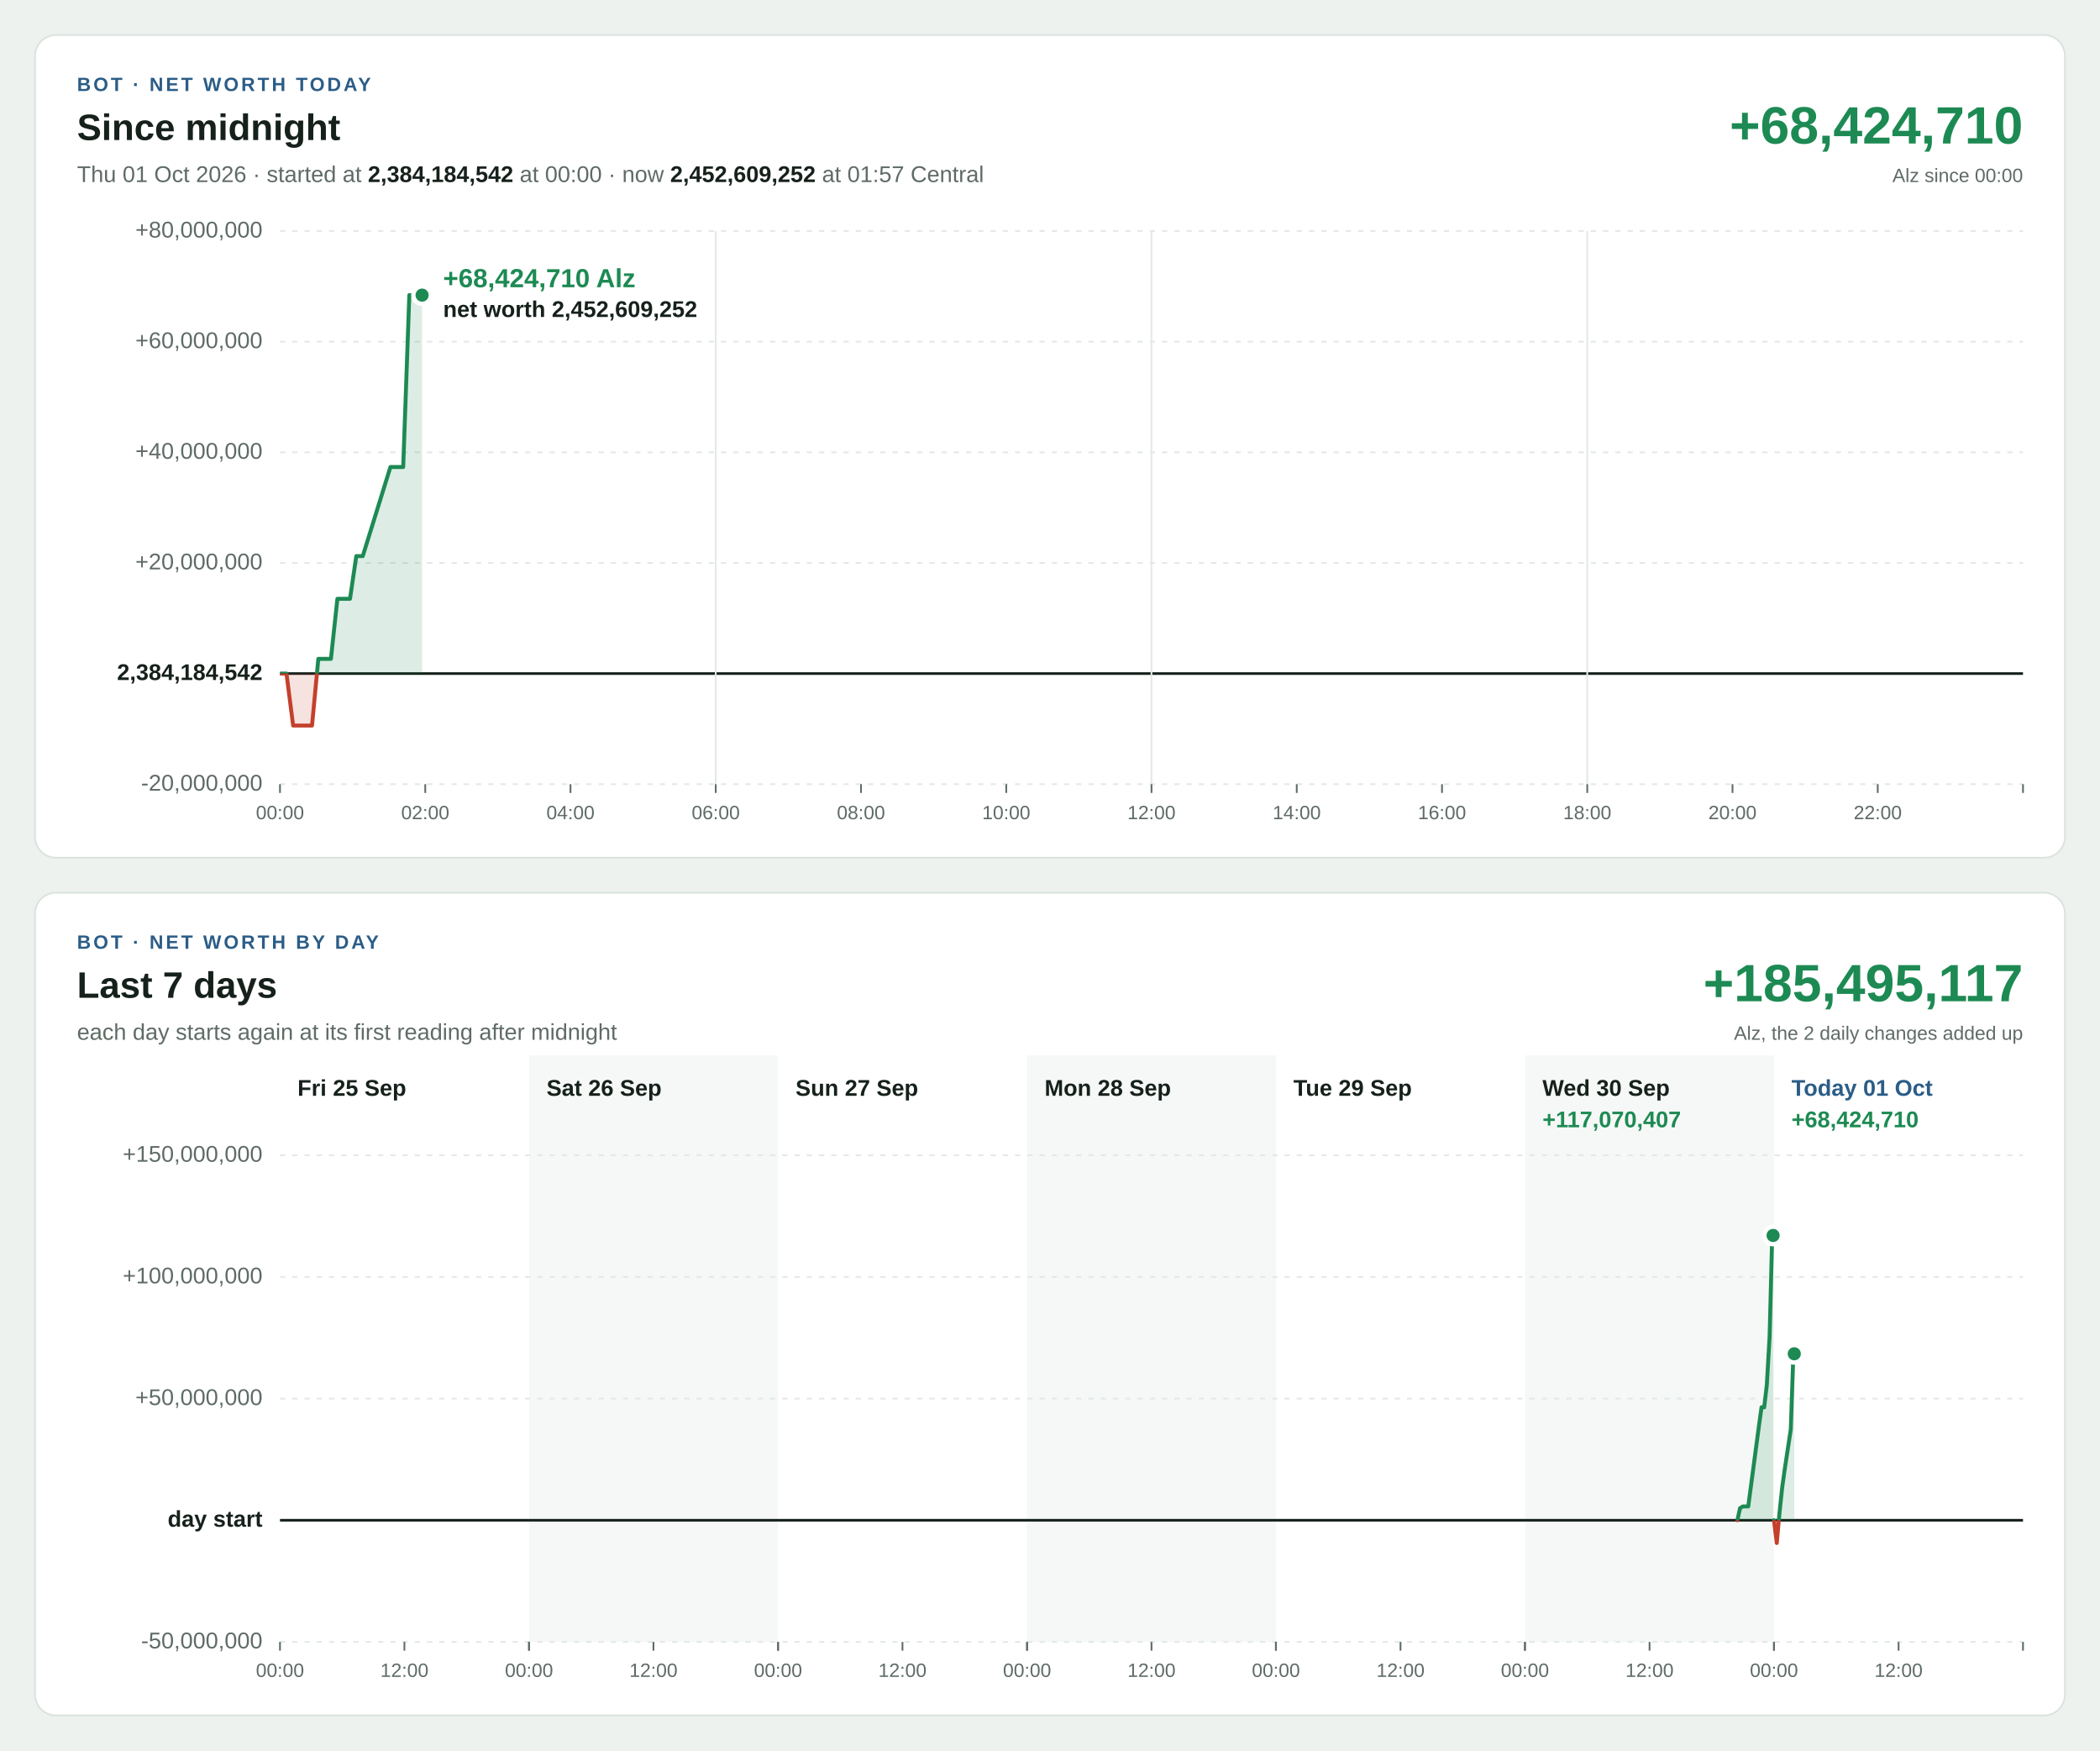
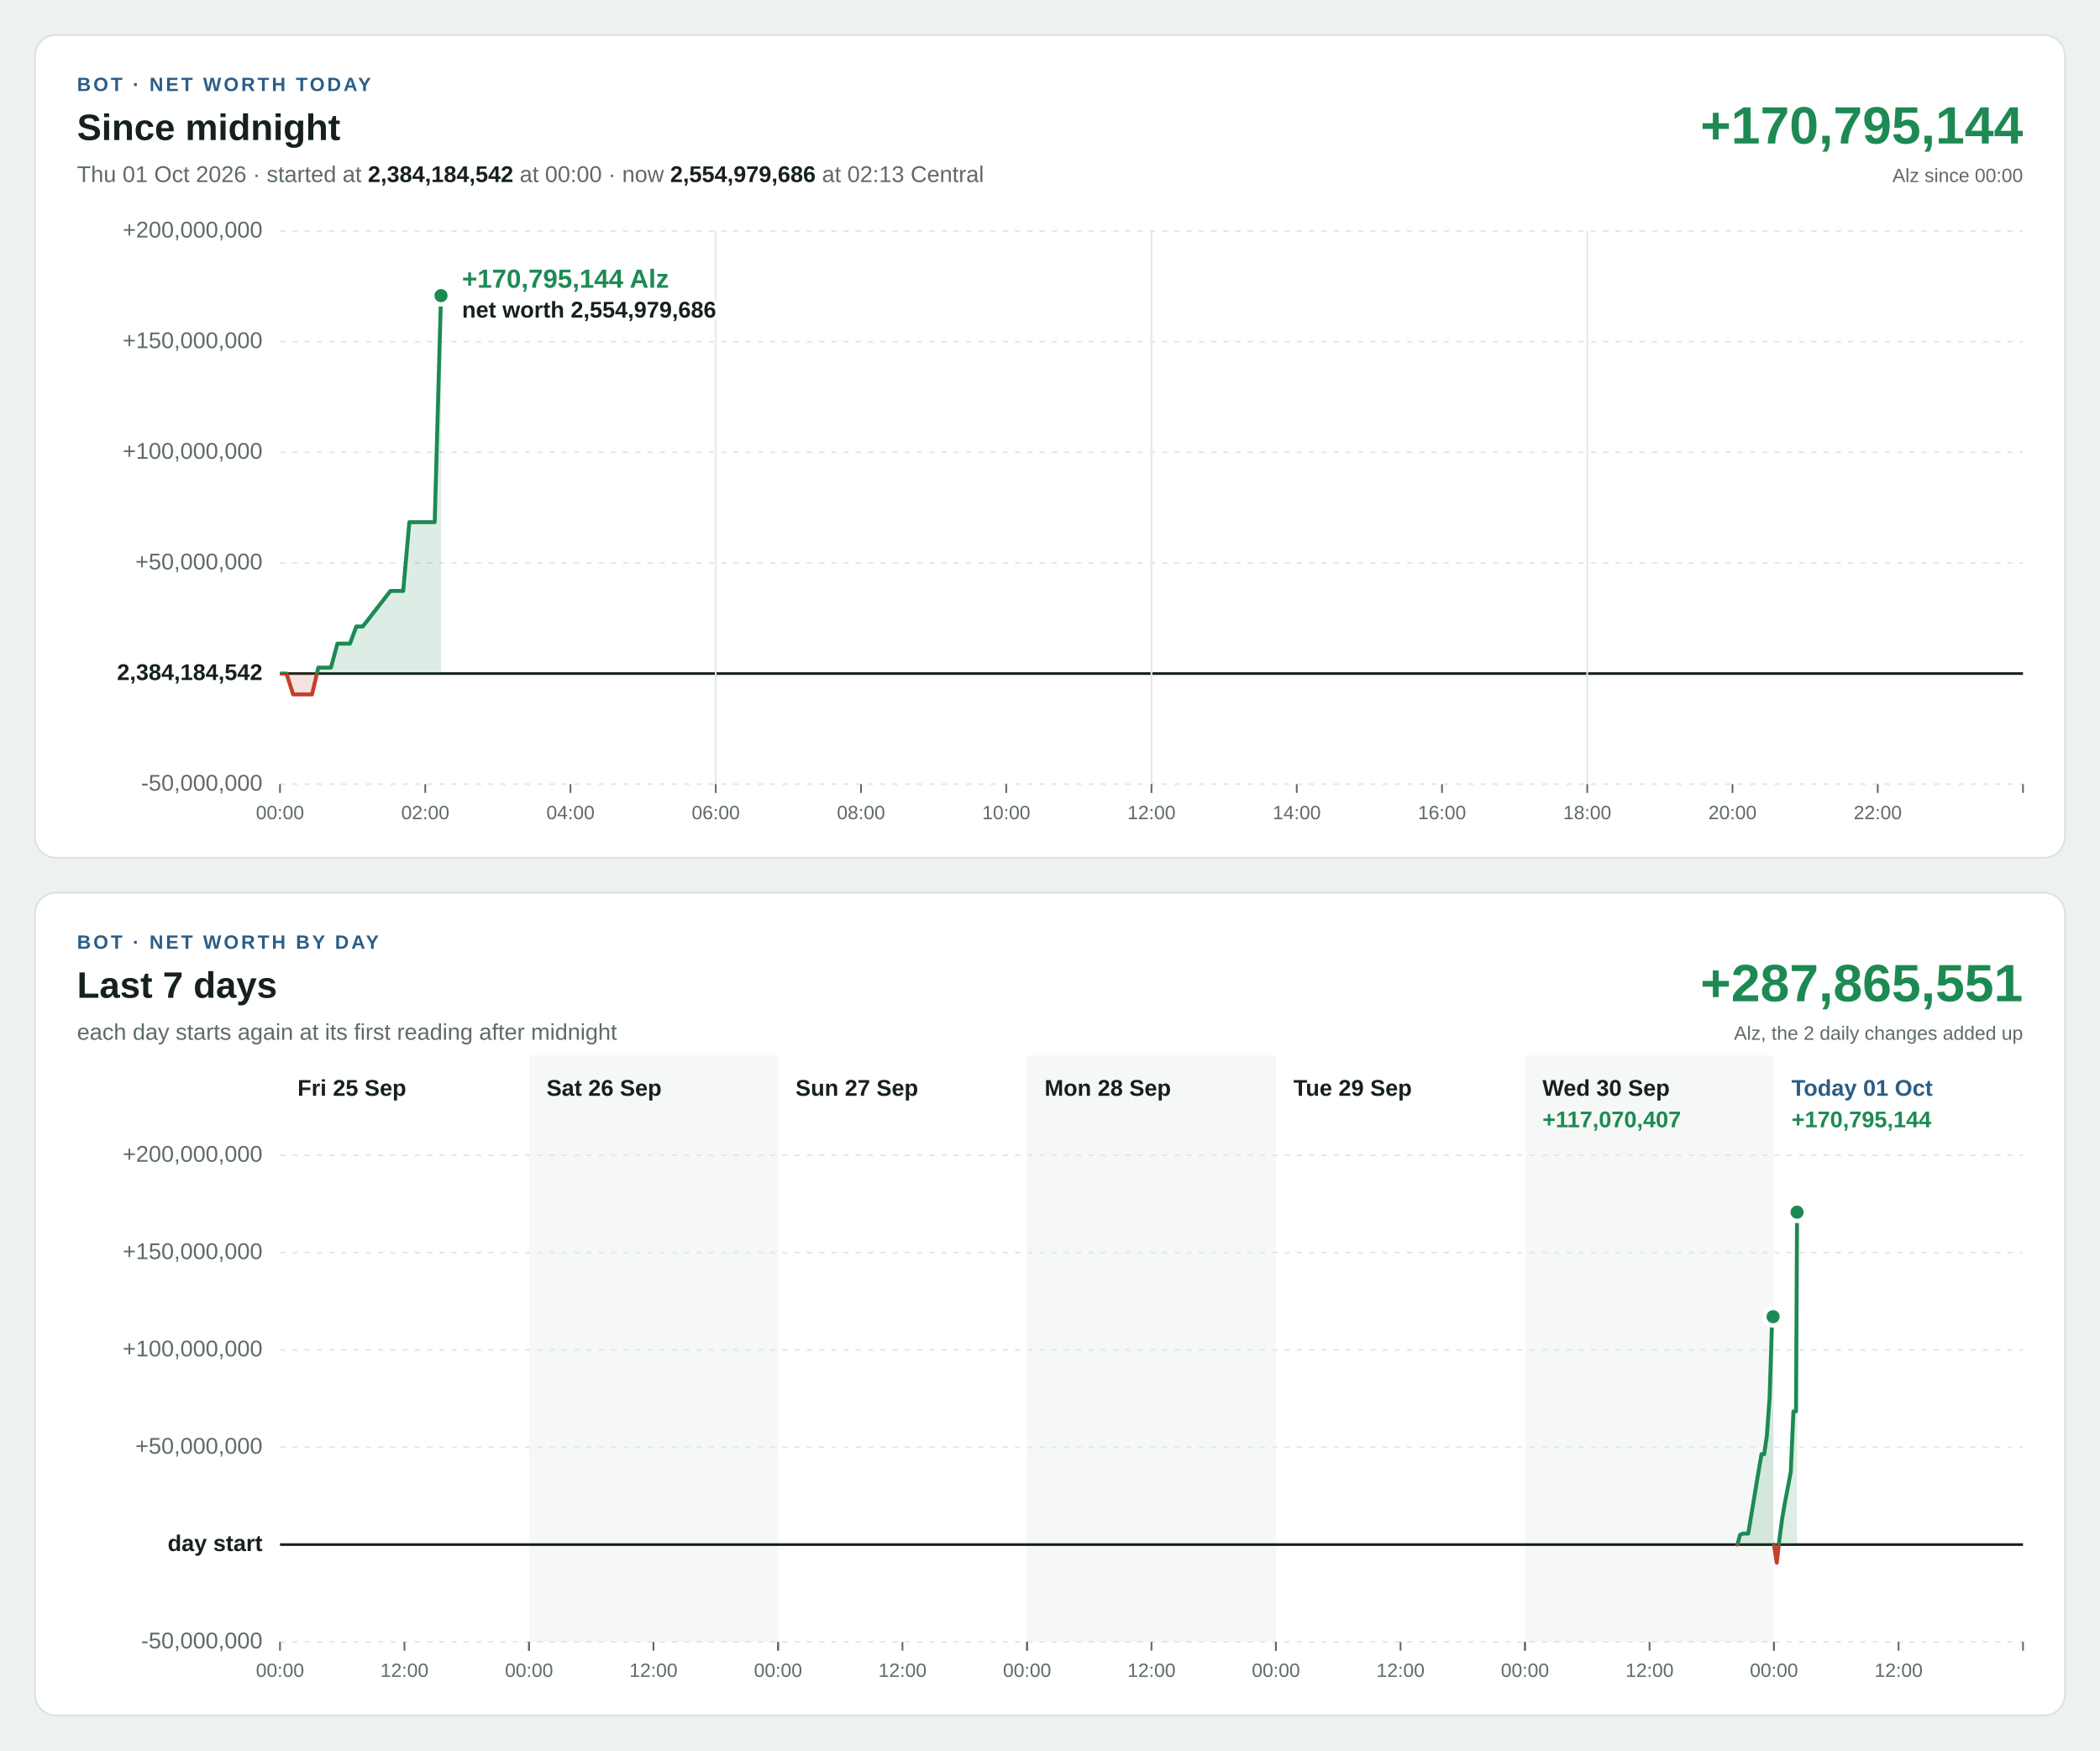
<svg xmlns="http://www.w3.org/2000/svg" width="1200" height="1000" viewBox="0 0 1200 1000" font-family="Segoe UI, Helvetica Neue, Arial, sans-serif" font-size="13" style="font-variant-numeric: tabular-nums">
  <rect width="1200" height="1000" fill="#eef2ef" />
  <g transform="translate(20,20)">
    <rect width="1160" height="470" rx="12" fill="#ffffff" stroke="#dbe3de" />
    <text x="24" y="32" font-size="11" font-weight="700" letter-spacing="1.4" fill="#2b5d87">BOT · NET WORTH TODAY</text>
    <text x="24" y="60" font-size="21" font-weight="700" fill="#16211b">Since midnight</text>
-     <text x="24" y="84" fill="#5f6b65">Thu 01 Oct 2026 · started at <tspan font-weight="700" fill="#16211b">2,384,184,542</tspan> at 00:00 · now <tspan font-weight="700" fill="#16211b">2,452,609,252</tspan> at 01:57 Central</text>
-     <text x="1136" y="62" font-size="30" font-weight="700" text-anchor="end" fill="#1d8a53">+68,424,710</text>
+     <text x="24" y="84" fill="#5f6b65">Thu 01 Oct 2026 · started at <tspan font-weight="700" fill="#16211b">2,384,184,542</tspan> at 00:00 · now <tspan font-weight="700" fill="#16211b">2,554,979,686</tspan> at 02:13 Central</text>
+     <text x="1136" y="62" font-size="30" font-weight="700" text-anchor="end" fill="#1d8a53">+170,795,144</text>
    <text x="1136" y="84" font-size="11" text-anchor="end" fill="#5f6b65">Alz since 00:00</text>
    <line x1="140" x2="1136" y1="428.0" y2="428.0" stroke="#e3e9e5" stroke-width="1" stroke-dasharray="3 4" />
-     <text x="130" y="428.0" text-anchor="end" dominant-baseline="middle" font-weight="400" fill="#5f6b65">-20,000,000</text>
+     <text x="130" y="428.0" text-anchor="end" dominant-baseline="middle" font-weight="400" fill="#5f6b65">-50,000,000</text>
    <line x1="140" x2="1136" y1="364.8" y2="364.8" stroke="#16211b" stroke-width="1.5" />
    <text x="130" y="364.8" text-anchor="end" dominant-baseline="middle" font-weight="700" fill="#16211b">2,384,184,542</text>
    <line x1="140" x2="1136" y1="301.6" y2="301.6" stroke="#e3e9e5" stroke-width="1" stroke-dasharray="3 4" />
-     <text x="130" y="301.6" text-anchor="end" dominant-baseline="middle" font-weight="400" fill="#5f6b65">+20,000,000</text>
+     <text x="130" y="301.6" text-anchor="end" dominant-baseline="middle" font-weight="400" fill="#5f6b65">+50,000,000</text>
    <line x1="140" x2="1136" y1="238.4" y2="238.4" stroke="#e3e9e5" stroke-width="1" stroke-dasharray="3 4" />
-     <text x="130" y="238.4" text-anchor="end" dominant-baseline="middle" font-weight="400" fill="#5f6b65">+40,000,000</text>
+     <text x="130" y="238.4" text-anchor="end" dominant-baseline="middle" font-weight="400" fill="#5f6b65">+100,000,000</text>
    <line x1="140" x2="1136" y1="175.2" y2="175.2" stroke="#e3e9e5" stroke-width="1" stroke-dasharray="3 4" />
-     <text x="130" y="175.2" text-anchor="end" dominant-baseline="middle" font-weight="400" fill="#5f6b65">+60,000,000</text>
+     <text x="130" y="175.2" text-anchor="end" dominant-baseline="middle" font-weight="400" fill="#5f6b65">+150,000,000</text>
    <line x1="140" x2="1136" y1="112.0" y2="112.0" stroke="#e3e9e5" stroke-width="1" stroke-dasharray="3 4" />
-     <text x="130" y="112.0" text-anchor="end" dominant-baseline="middle" font-weight="400" fill="#5f6b65">+80,000,000</text>
+     <text x="130" y="112.0" text-anchor="end" dominant-baseline="middle" font-weight="400" fill="#5f6b65">+200,000,000</text>
    <line x1="140.0" x2="140.0" y1="428" y2="433" stroke="#5f6b65" stroke-width="1" />
    <text x="140.0" y="448" font-size="11" text-anchor="middle" fill="#5f6b65">00:00</text>
    <line x1="223.0" x2="223.0" y1="428" y2="433" stroke="#5f6b65" stroke-width="1" />
    <text x="223.0" y="448" font-size="11" text-anchor="middle" fill="#5f6b65">02:00</text>
    <line x1="306.0" x2="306.0" y1="428" y2="433" stroke="#5f6b65" stroke-width="1" />
    <text x="306.0" y="448" font-size="11" text-anchor="middle" fill="#5f6b65">04:00</text>
    <line x1="389.0" x2="389.0" y1="112" y2="428" stroke="#e3e9e5" stroke-width="1" />
    <line x1="389.0" x2="389.0" y1="428" y2="433" stroke="#5f6b65" stroke-width="1" />
    <text x="389.0" y="448" font-size="11" text-anchor="middle" fill="#5f6b65">06:00</text>
    <line x1="472.0" x2="472.0" y1="428" y2="433" stroke="#5f6b65" stroke-width="1" />
    <text x="472.0" y="448" font-size="11" text-anchor="middle" fill="#5f6b65">08:00</text>
    <line x1="555.0" x2="555.0" y1="428" y2="433" stroke="#5f6b65" stroke-width="1" />
    <text x="555.0" y="448" font-size="11" text-anchor="middle" fill="#5f6b65">10:00</text>
    <line x1="638.0" x2="638.0" y1="112" y2="428" stroke="#e3e9e5" stroke-width="1" />
    <line x1="638.0" x2="638.0" y1="428" y2="433" stroke="#5f6b65" stroke-width="1" />
    <text x="638.0" y="448" font-size="11" text-anchor="middle" fill="#5f6b65">12:00</text>
    <line x1="721.0" x2="721.0" y1="428" y2="433" stroke="#5f6b65" stroke-width="1" />
    <text x="721.0" y="448" font-size="11" text-anchor="middle" fill="#5f6b65">14:00</text>
    <line x1="804.0" x2="804.0" y1="428" y2="433" stroke="#5f6b65" stroke-width="1" />
    <text x="804.0" y="448" font-size="11" text-anchor="middle" fill="#5f6b65">16:00</text>
    <line x1="887.0" x2="887.0" y1="112" y2="428" stroke="#e3e9e5" stroke-width="1" />
    <line x1="887.0" x2="887.0" y1="428" y2="433" stroke="#5f6b65" stroke-width="1" />
    <text x="887.0" y="448" font-size="11" text-anchor="middle" fill="#5f6b65">18:00</text>
    <line x1="970.0" x2="970.0" y1="428" y2="433" stroke="#5f6b65" stroke-width="1" />
    <text x="970.0" y="448" font-size="11" text-anchor="middle" fill="#5f6b65">20:00</text>
    <line x1="1053.0" x2="1053.0" y1="428" y2="433" stroke="#5f6b65" stroke-width="1" />
    <text x="1053.0" y="448" font-size="11" text-anchor="middle" fill="#5f6b65">22:00</text>
    <line x1="1136.0" x2="1136.0" y1="428" y2="433" stroke="#5f6b65" stroke-width="1" />
    <defs>
-       <path id="shape-today" d="M140.1 364.8L140.1 364.8L143.7 364.8L147.5 394.5L151.1 394.5L154.8 394.5L158.3 394.5L161.9 356.4L165.6 356.4L169.1 356.4L172.8 322.1L176.5 322.1L180.0 322.1L183.6 297.7L187.3 297.7L203.1 246.8L206.8 246.8L210.4 246.8L213.9 148.6L217.6 148.6L221.2 148.6L221.2 364.8Z" />
-       <path id="line-today" d="M140.1 364.8L143.7 364.8L147.5 394.5L151.1 394.5L154.8 394.5L158.3 394.5L161.9 356.4L165.6 356.4L169.1 356.4L172.8 322.1L176.5 322.1L180.0 322.1L183.6 297.7L187.3 297.7L203.1 246.8L206.8 246.8L210.4 246.8L213.9 148.6L217.6 148.6L221.2 148.6" />
+       <path id="shape-today" d="M140.1 364.8L140.1 364.8L143.7 364.8L147.5 376.7L151.1 376.7L154.8 376.7L158.3 376.7L161.9 361.4L165.6 361.4L169.1 361.4L172.8 347.7L176.5 347.7L180.0 347.7L183.6 337.9L187.3 337.9L203.1 317.6L206.8 317.6L210.4 317.6L213.9 278.3L217.6 278.3L221.2 278.3L224.8 278.3L228.4 278.3L232.0 148.9L232.0 364.8Z" />
+       <path id="line-today" d="M140.1 364.8L143.7 364.8L147.5 376.7L151.1 376.7L154.8 376.7L158.3 376.7L161.9 361.4L165.6 361.4L169.1 361.4L172.8 347.7L176.5 347.7L180.0 347.7L183.6 337.9L187.3 337.9L203.1 317.6L206.8 317.6L210.4 317.6L213.9 278.3L217.6 278.3L221.2 278.3L224.8 278.3L228.4 278.3L232.0 148.9" />
      <clipPath id="up-today">
        <rect x="140" y="112" width="996" height="252.8" />
      </clipPath>
      <clipPath id="down-today">
        <rect x="140" y="364.8" width="996" height="63.2" />
      </clipPath>
    </defs>
    <use href="#shape-today" fill="#1d8a53" fill-opacity="0.15" clip-path="url(#up-today)" />
    <use href="#line-today" fill="none" stroke="#1d8a53" stroke-width="2.25" stroke-linejoin="round" stroke-linecap="round" clip-path="url(#up-today)" />
    <use href="#shape-today" fill="#c4402b" fill-opacity="0.15" clip-path="url(#down-today)" />
    <use href="#line-today" fill="none" stroke="#c4402b" stroke-width="2.25" stroke-linejoin="round" stroke-linecap="round" clip-path="url(#down-today)" />
-     <circle cx="221.2" cy="148.6" r="5" fill="#1d8a53" stroke="#ffffff" stroke-width="2.5" />
-     <text x="233.2" y="144.1" text-anchor="start" font-size="15" font-weight="700" fill="#1d8a53" stroke="#ffffff" stroke-width="4" stroke-linejoin="round" paint-order="stroke">+68,424,710 Alz</text>
-     <text x="233.2" y="161.1" text-anchor="start" font-size="13" font-weight="600" fill="#16211b" stroke="#ffffff" stroke-width="4" stroke-linejoin="round" paint-order="stroke">net worth 2,452,609,252</text>
+     <circle cx="232.0" cy="148.9" r="5" fill="#1d8a53" stroke="#ffffff" stroke-width="2.5" />
+     <text x="244.0" y="144.4" text-anchor="start" font-size="15" font-weight="700" fill="#1d8a53" stroke="#ffffff" stroke-width="4" stroke-linejoin="round" paint-order="stroke">+170,795,144 Alz</text>
+     <text x="244.0" y="161.4" text-anchor="start" font-size="13" font-weight="600" fill="#16211b" stroke="#ffffff" stroke-width="4" stroke-linejoin="round" paint-order="stroke">net worth 2,554,979,686</text>
  </g>
  <g transform="translate(20,510)">
    <rect width="1160" height="470" rx="12" fill="#ffffff" stroke="#dbe3de" />
    <text x="24" y="32" font-size="11" font-weight="700" letter-spacing="1.4" fill="#2b5d87">BOT · NET WORTH BY DAY</text>
    <text x="24" y="60" font-size="21" font-weight="700" fill="#16211b">Last 7 days</text>
    <text x="24" y="84" fill="#5f6b65">each day starts again at its first reading after midnight</text>
-     <text x="1136" y="62" font-size="30" font-weight="700" text-anchor="end" fill="#1d8a53">+185,495,117</text>
+     <text x="1136" y="62" font-size="30" font-weight="700" text-anchor="end" fill="#1d8a53">+287,865,551</text>
    <text x="1136" y="84" font-size="11" text-anchor="end" fill="#5f6b65">Alz, the 2 daily changes added up</text>
    <rect x="282.3" y="93" width="142.3" height="335" fill="#f5f8f6" />
    <rect x="566.9" y="93" width="142.3" height="335" fill="#f5f8f6" />
    <rect x="851.4" y="93" width="142.3" height="335" fill="#f5f8f6" />
    <line x1="140" x2="1136" y1="428.0" y2="428.0" stroke="#e3e9e5" stroke-width="1" stroke-dasharray="3 4" />
    <text x="130" y="428.0" text-anchor="end" dominant-baseline="middle" font-weight="400" fill="#5f6b65">-50,000,000</text>
-     <line x1="140" x2="1136" y1="358.5" y2="358.5" stroke="#16211b" stroke-width="1.5" />
-     <text x="130" y="358.5" text-anchor="end" dominant-baseline="middle" font-weight="700" fill="#16211b">day start</text>
-     <line x1="140" x2="1136" y1="289.0" y2="289.0" stroke="#e3e9e5" stroke-width="1" stroke-dasharray="3 4" />
-     <text x="130" y="289.0" text-anchor="end" dominant-baseline="middle" font-weight="400" fill="#5f6b65">+50,000,000</text>
-     <line x1="140" x2="1136" y1="219.5" y2="219.5" stroke="#e3e9e5" stroke-width="1" stroke-dasharray="3 4" />
-     <text x="130" y="219.5" text-anchor="end" dominant-baseline="middle" font-weight="400" fill="#5f6b65">+100,000,000</text>
+     <line x1="140" x2="1136" y1="372.4" y2="372.4" stroke="#16211b" stroke-width="1.5" />
+     <text x="130" y="372.4" text-anchor="end" dominant-baseline="middle" font-weight="700" fill="#16211b">day start</text>
+     <line x1="140" x2="1136" y1="316.8" y2="316.8" stroke="#e3e9e5" stroke-width="1" stroke-dasharray="3 4" />
+     <text x="130" y="316.8" text-anchor="end" dominant-baseline="middle" font-weight="400" fill="#5f6b65">+50,000,000</text>
+     <line x1="140" x2="1136" y1="261.2" y2="261.2" stroke="#e3e9e5" stroke-width="1" stroke-dasharray="3 4" />
+     <text x="130" y="261.2" text-anchor="end" dominant-baseline="middle" font-weight="400" fill="#5f6b65">+100,000,000</text>
+     <line x1="140" x2="1136" y1="205.6" y2="205.6" stroke="#e3e9e5" stroke-width="1" stroke-dasharray="3 4" />
+     <text x="130" y="205.6" text-anchor="end" dominant-baseline="middle" font-weight="400" fill="#5f6b65">+150,000,000</text>
    <line x1="140" x2="1136" y1="150.0" y2="150.0" stroke="#e3e9e5" stroke-width="1" stroke-dasharray="3 4" />
-     <text x="130" y="150.0" text-anchor="end" dominant-baseline="middle" font-weight="400" fill="#5f6b65">+150,000,000</text>
+     <text x="130" y="150.0" text-anchor="end" dominant-baseline="middle" font-weight="400" fill="#5f6b65">+200,000,000</text>
    <text x="150.0" y="116" font-weight="700" fill="#16211b">Fri 25 Sep</text>
    <line x1="140.0" x2="140.0" y1="428" y2="433" stroke="#5f6b65" stroke-width="1" />
    <text x="140.0" y="448" font-size="11" text-anchor="middle" fill="#5f6b65">00:00</text>
    <line x1="211.1" x2="211.1" y1="428" y2="433" stroke="#5f6b65" stroke-width="1" />
    <text x="211.1" y="448" font-size="11" text-anchor="middle" fill="#5f6b65">12:00</text>
    <line x1="282.3" x2="282.3" y1="428" y2="433" stroke="#5f6b65" stroke-width="1" />
    <text x="292.3" y="116" font-weight="700" fill="#16211b">Sat 26 Sep</text>
    <line x1="282.3" x2="282.3" y1="428" y2="433" stroke="#5f6b65" stroke-width="1" />
    <text x="282.3" y="448" font-size="11" text-anchor="middle" fill="#5f6b65">00:00</text>
    <line x1="353.4" x2="353.4" y1="428" y2="433" stroke="#5f6b65" stroke-width="1" />
    <text x="353.4" y="448" font-size="11" text-anchor="middle" fill="#5f6b65">12:00</text>
    <line x1="424.6" x2="424.6" y1="428" y2="433" stroke="#5f6b65" stroke-width="1" />
    <text x="434.6" y="116" font-weight="700" fill="#16211b">Sun 27 Sep</text>
    <line x1="424.6" x2="424.6" y1="428" y2="433" stroke="#5f6b65" stroke-width="1" />
    <text x="424.6" y="448" font-size="11" text-anchor="middle" fill="#5f6b65">00:00</text>
    <line x1="495.7" x2="495.7" y1="428" y2="433" stroke="#5f6b65" stroke-width="1" />
    <text x="495.7" y="448" font-size="11" text-anchor="middle" fill="#5f6b65">12:00</text>
    <line x1="566.9" x2="566.9" y1="428" y2="433" stroke="#5f6b65" stroke-width="1" />
    <text x="576.9" y="116" font-weight="700" fill="#16211b">Mon 28 Sep</text>
    <line x1="566.9" x2="566.9" y1="428" y2="433" stroke="#5f6b65" stroke-width="1" />
    <text x="566.9" y="448" font-size="11" text-anchor="middle" fill="#5f6b65">00:00</text>
    <line x1="638.0" x2="638.0" y1="428" y2="433" stroke="#5f6b65" stroke-width="1" />
    <text x="638.0" y="448" font-size="11" text-anchor="middle" fill="#5f6b65">12:00</text>
    <line x1="709.1" x2="709.1" y1="428" y2="433" stroke="#5f6b65" stroke-width="1" />
    <text x="719.1" y="116" font-weight="700" fill="#16211b">Tue 29 Sep</text>
    <line x1="709.1" x2="709.1" y1="428" y2="433" stroke="#5f6b65" stroke-width="1" />
    <text x="709.1" y="448" font-size="11" text-anchor="middle" fill="#5f6b65">00:00</text>
    <line x1="780.3" x2="780.3" y1="428" y2="433" stroke="#5f6b65" stroke-width="1" />
    <text x="780.3" y="448" font-size="11" text-anchor="middle" fill="#5f6b65">12:00</text>
    <line x1="851.4" x2="851.4" y1="428" y2="433" stroke="#5f6b65" stroke-width="1" />
    <text x="861.4" y="116" font-weight="700" fill="#16211b">Wed 30 Sep</text>
    <line x1="851.4" x2="851.4" y1="428" y2="433" stroke="#5f6b65" stroke-width="1" />
    <text x="851.4" y="448" font-size="11" text-anchor="middle" fill="#5f6b65">00:00</text>
    <line x1="922.6" x2="922.6" y1="428" y2="433" stroke="#5f6b65" stroke-width="1" />
    <text x="922.6" y="448" font-size="11" text-anchor="middle" fill="#5f6b65">12:00</text>
    <line x1="993.7" x2="993.7" y1="428" y2="433" stroke="#5f6b65" stroke-width="1" />
    <text x="861.4" y="134" font-weight="700" fill="#1d8a53">+117,070,407</text>
    <defs>
-       <path id="shape-day5" d="M972.8 358.5L972.8 358.5L974.3 351.6L975.9 350.6L977.4 350.6L979.0 350.6L985.1 304.7L986.6 293.9L988.1 294.0L989.6 281.3L991.2 253.6L992.7 195.8L993.2 195.8L993.2 358.5Z" />
-       <path id="line-day5" d="M972.8 358.5L974.3 351.6L975.9 350.6L977.4 350.6L979.0 350.6L985.1 304.7L986.6 293.9L988.1 294.0L989.6 281.3L991.2 253.6L992.7 195.8L993.2 195.8" />
+       <path id="shape-day5" d="M972.8 372.4L972.8 372.4L974.3 366.9L975.9 366.1L977.4 366.1L979.0 366.1L985.1 329.3L986.6 320.7L988.1 320.8L989.6 310.6L991.2 288.5L992.7 242.2L993.2 242.2L993.2 372.4Z" />
+       <path id="line-day5" d="M972.8 372.4L974.3 366.9L975.9 366.1L977.4 366.1L979.0 366.1L985.1 329.3L986.6 320.7L988.1 320.8L989.6 310.6L991.2 288.5L992.7 242.2L993.2 242.2" />
      <clipPath id="up-day5">
-         <rect x="140" y="150" width="996" height="208.5" />
+         <rect x="140" y="150" width="996" height="222.4" />
      </clipPath>
      <clipPath id="down-day5">
-         <rect x="140" y="358.5" width="996" height="69.5" />
+         <rect x="140" y="372.4" width="996" height="55.6" />
      </clipPath>
    </defs>
    <use href="#shape-day5" fill="#1d8a53" fill-opacity="0.15" clip-path="url(#up-day5)" />
    <use href="#line-day5" fill="none" stroke="#1d8a53" stroke-width="2.25" stroke-linejoin="round" stroke-linecap="round" clip-path="url(#up-day5)" />
    <use href="#shape-day5" fill="#c4402b" fill-opacity="0.15" clip-path="url(#down-day5)" />
    <use href="#line-day5" fill="none" stroke="#c4402b" stroke-width="2.25" stroke-linejoin="round" stroke-linecap="round" clip-path="url(#down-day5)" />
-     <circle cx="993.2" cy="195.8" r="5" fill="#1d8a53" stroke="#ffffff" stroke-width="2.5" />
+     <circle cx="993.2" cy="242.2" r="5" fill="#1d8a53" stroke="#ffffff" stroke-width="2.5" />
    <text x="1003.7" y="116" font-weight="700" fill="#2b5d87">Today 01 Oct</text>
    <line x1="993.7" x2="993.7" y1="428" y2="433" stroke="#5f6b65" stroke-width="1" />
    <text x="993.7" y="448" font-size="11" text-anchor="middle" fill="#5f6b65">00:00</text>
    <line x1="1064.9" x2="1064.9" y1="428" y2="433" stroke="#5f6b65" stroke-width="1" />
    <text x="1064.9" y="448" font-size="11" text-anchor="middle" fill="#5f6b65">12:00</text>
    <line x1="1136.0" x2="1136.0" y1="428" y2="433" stroke="#5f6b65" stroke-width="1" />
-     <text x="1003.7" y="134" font-weight="700" fill="#1d8a53">+68,424,710</text>
+     <text x="1003.7" y="134" font-weight="700" fill="#1d8a53">+170,795,144</text>
    <defs>
-       <path id="shape-day6" d="M993.7 358.5L993.7 358.5L995.3 371.5L996.8 354.8L998.4 339.7L999.9 329.0L1003.3 306.6L1004.8 263.4L1005.3 263.4L1005.3 358.5Z" />
-       <path id="line-day6" d="M993.7 358.5L995.3 371.5L996.8 354.8L998.4 339.7L999.9 329.0L1003.3 306.6L1004.8 263.4L1005.3 263.4" />
+       <path id="shape-day6" d="M993.7 372.4L993.7 372.4L995.3 382.8L996.8 369.4L998.4 357.4L999.9 348.8L1003.3 330.9L1004.8 296.3L1006.3 296.3L1006.9 182.5L1006.9 372.4Z" />
+       <path id="line-day6" d="M993.7 372.4L995.3 382.8L996.8 369.4L998.4 357.4L999.9 348.8L1003.3 330.9L1004.8 296.3L1006.3 296.3L1006.9 182.5" />
      <clipPath id="up-day6">
-         <rect x="140" y="150" width="996" height="208.5" />
+         <rect x="140" y="150" width="996" height="222.4" />
      </clipPath>
      <clipPath id="down-day6">
-         <rect x="140" y="358.5" width="996" height="69.5" />
+         <rect x="140" y="372.4" width="996" height="55.6" />
      </clipPath>
    </defs>
    <use href="#shape-day6" fill="#1d8a53" fill-opacity="0.15" clip-path="url(#up-day6)" />
    <use href="#line-day6" fill="none" stroke="#1d8a53" stroke-width="2.25" stroke-linejoin="round" stroke-linecap="round" clip-path="url(#up-day6)" />
    <use href="#shape-day6" fill="#c4402b" fill-opacity="0.15" clip-path="url(#down-day6)" />
    <use href="#line-day6" fill="none" stroke="#c4402b" stroke-width="2.25" stroke-linejoin="round" stroke-linecap="round" clip-path="url(#down-day6)" />
-     <circle cx="1005.3" cy="263.4" r="5" fill="#1d8a53" stroke="#ffffff" stroke-width="2.5" />
+     <circle cx="1006.9" cy="182.5" r="5" fill="#1d8a53" stroke="#ffffff" stroke-width="2.5" />
  </g>
</svg>
